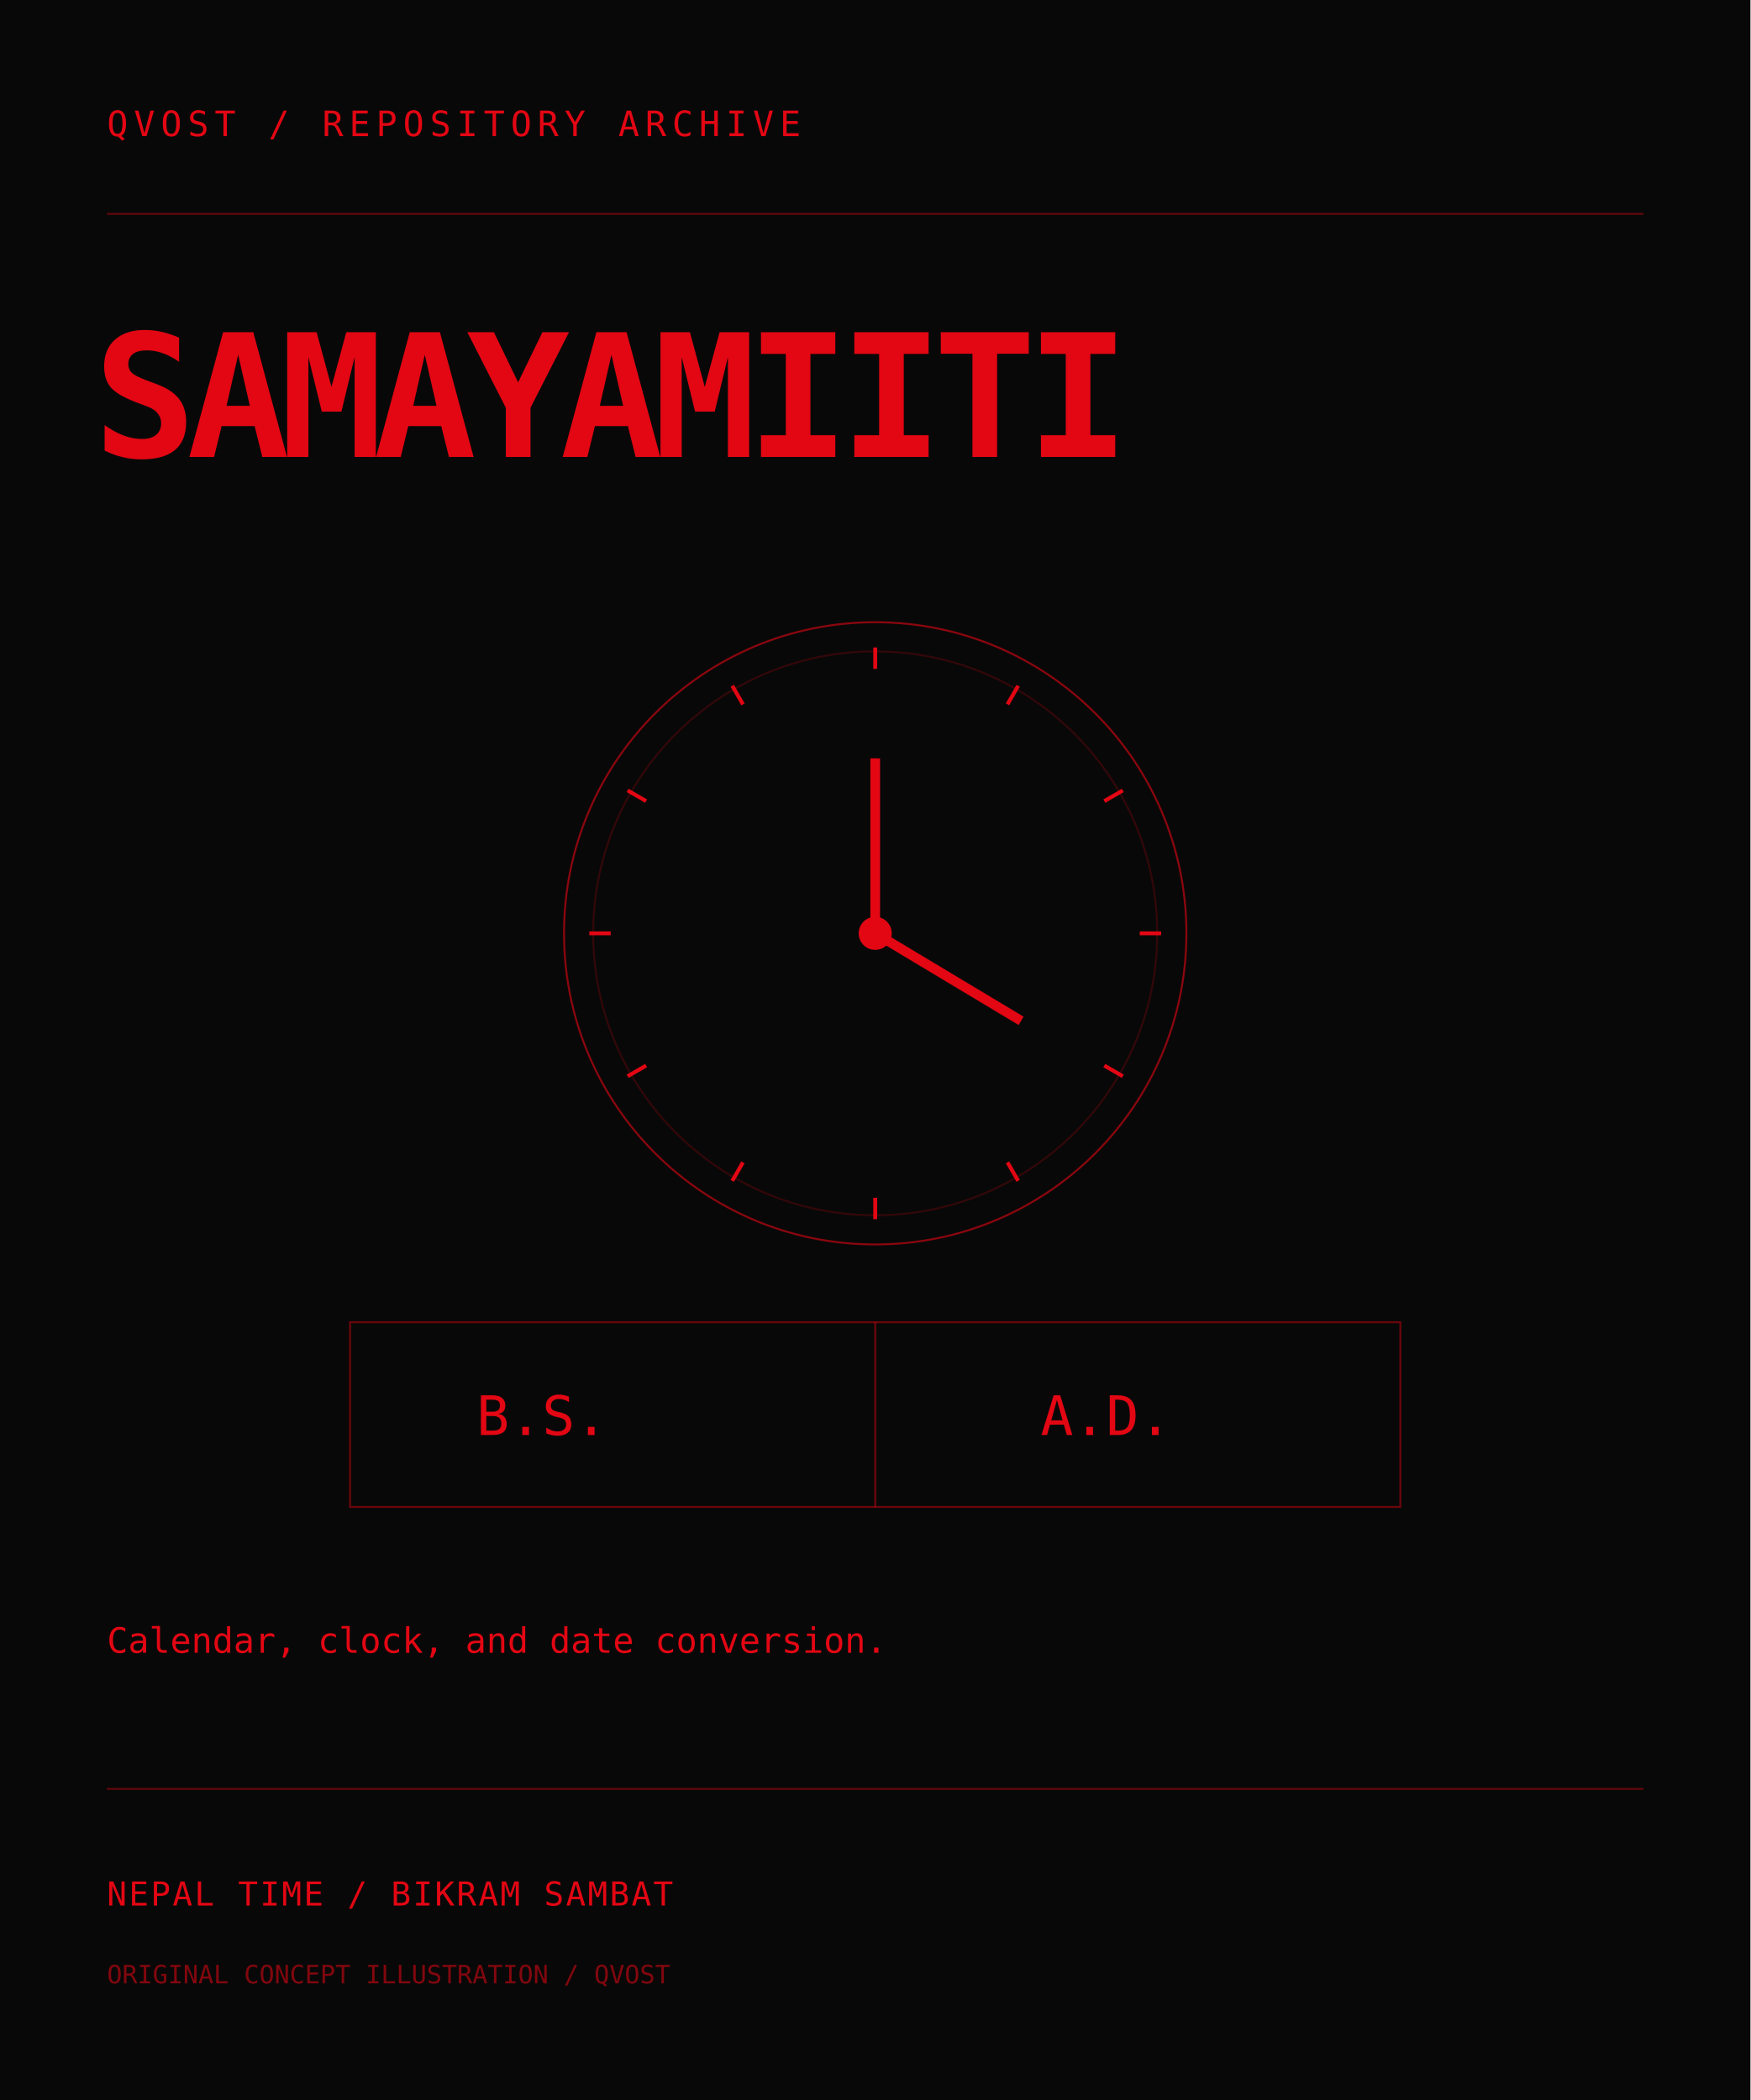
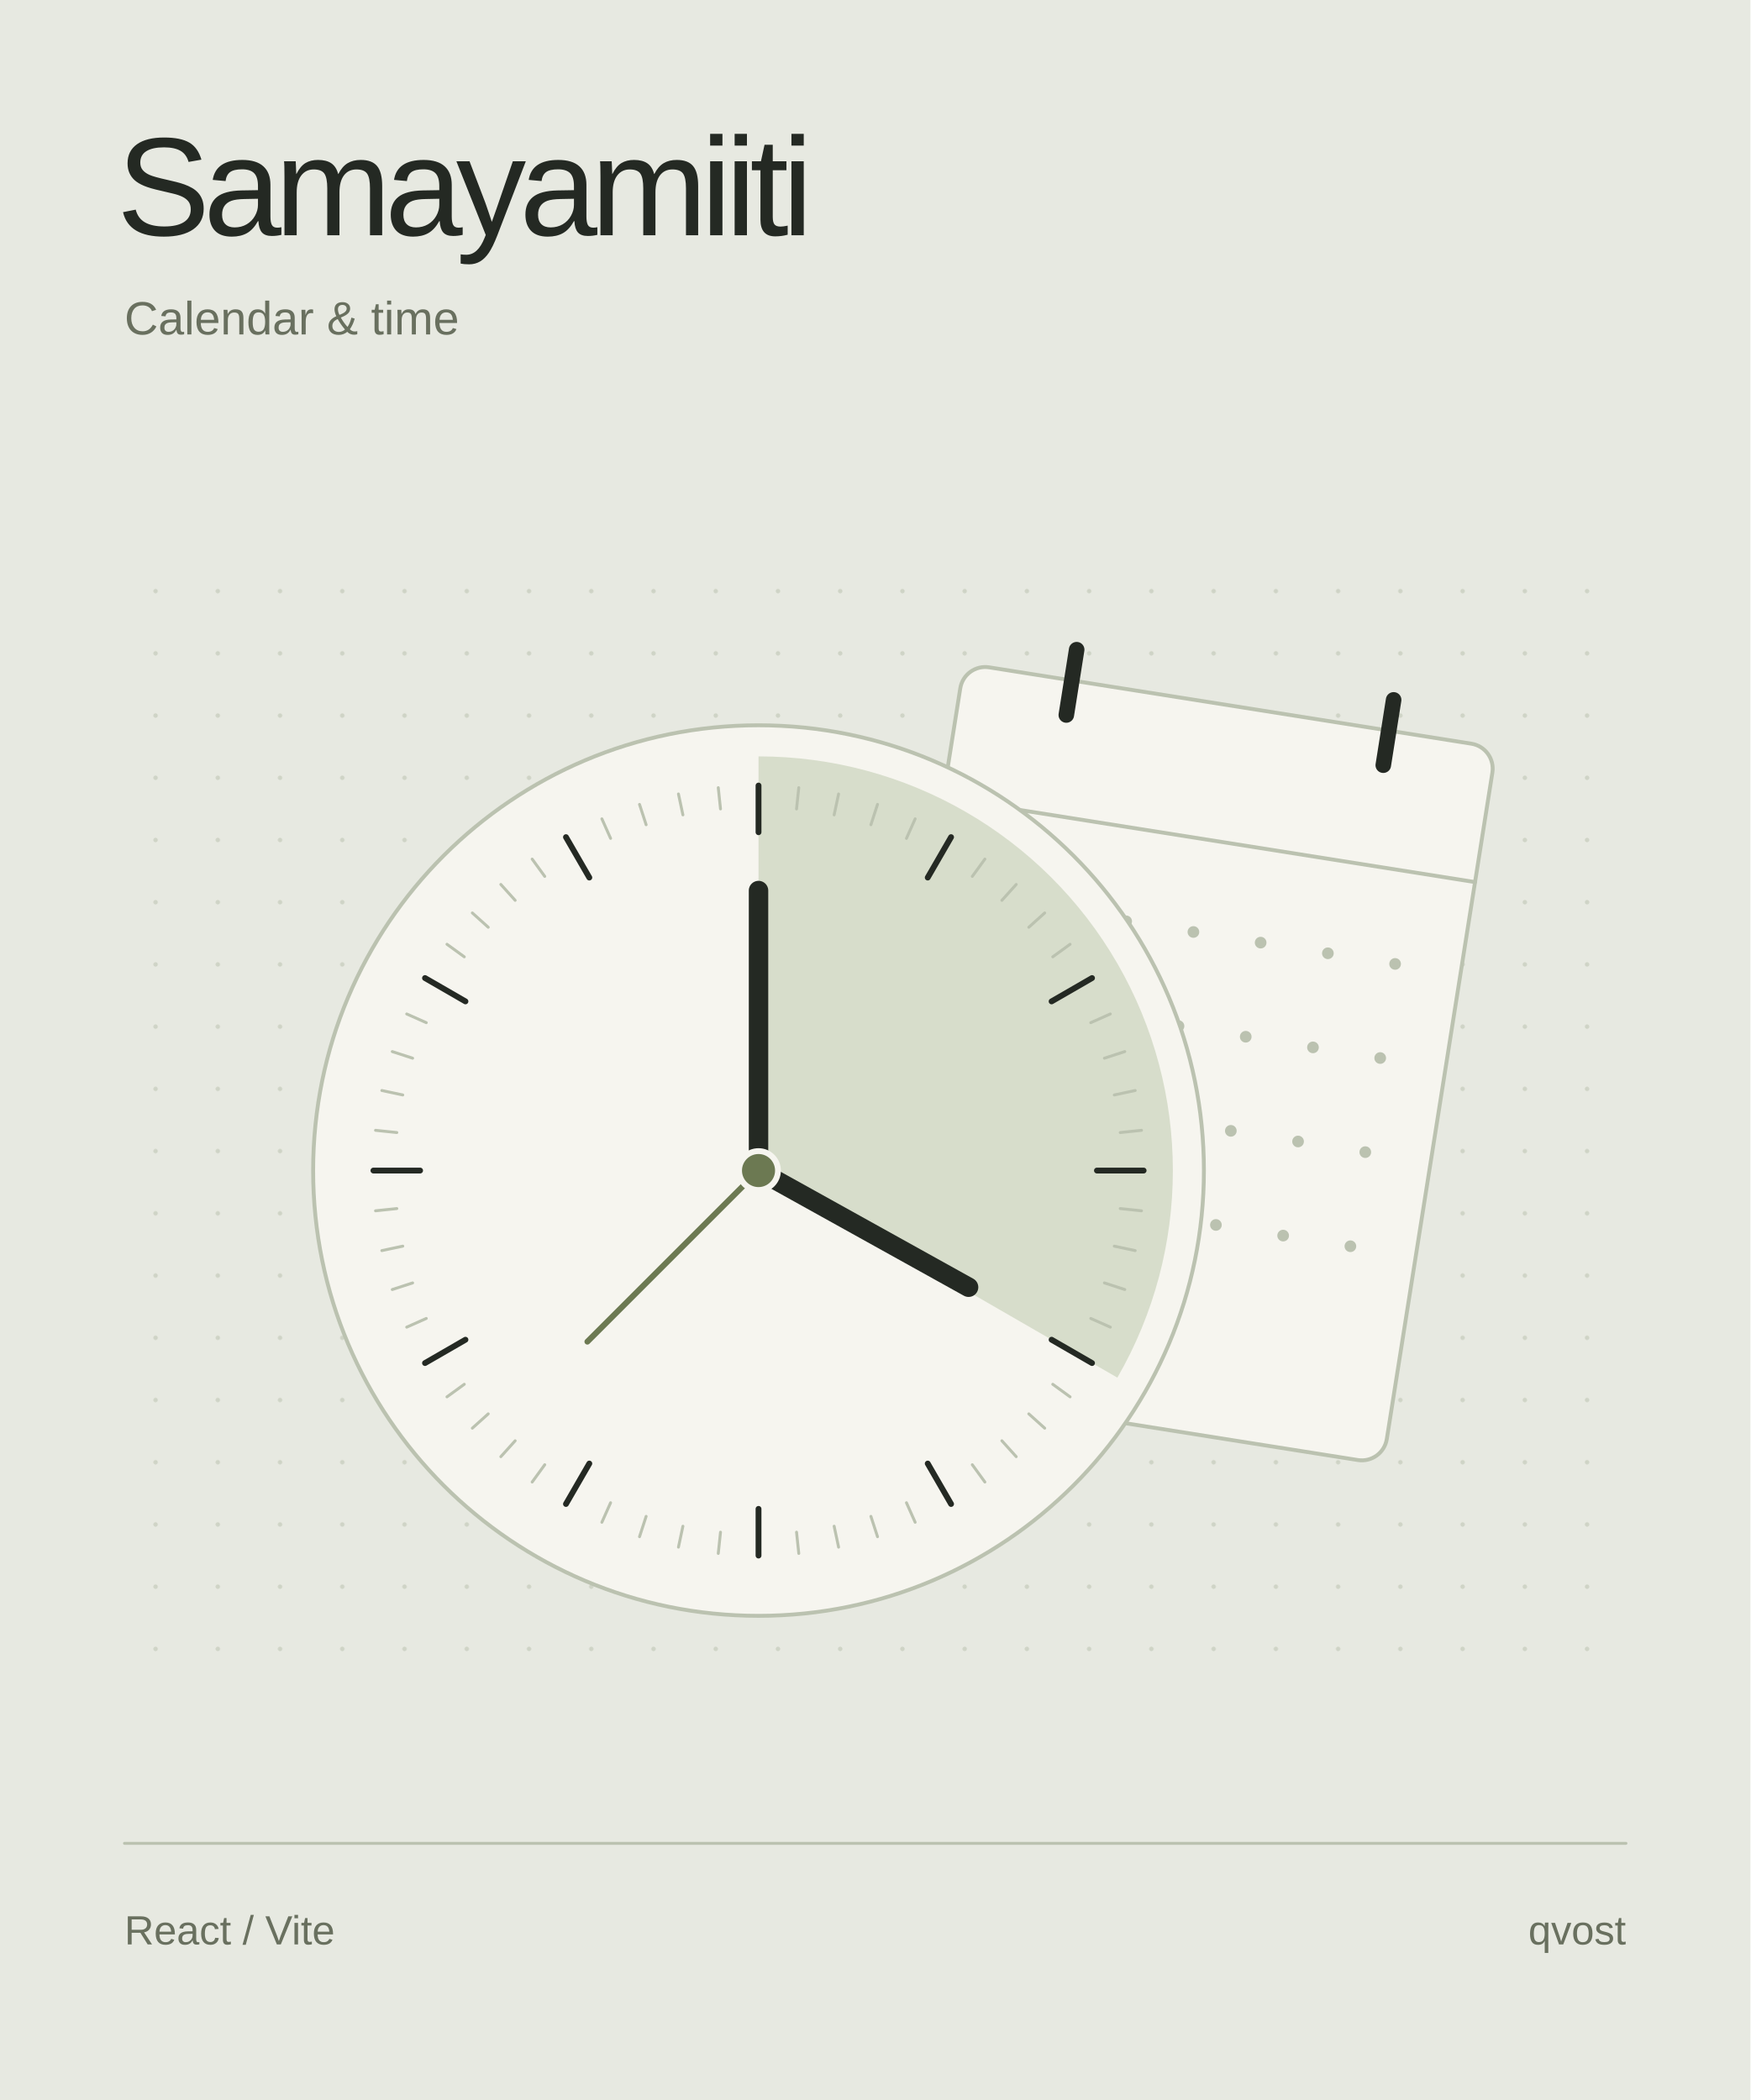
- <svg xmlns="http://www.w3.org/2000/svg" width="900" height="1080" viewBox="0 0 900 1080" role="img" aria-labelledby="title description">
-   <rect width="900" height="1080" fill="#080808" />
-   <g fill="#e30613" font-family="monospace">
-     <path d="M55 110H845M55 920H845" fill="none" stroke="#e30613" stroke-opacity=".4" />
-     <text x="55" y="70" font-size="18" letter-spacing="3">QVOST / REPOSITORY ARCHIVE</text>
-     <text x="48" y="235" font-size="88" font-weight="700" letter-spacing="-5">SAMAYAMIITI</text>
-     <g fill="none" stroke="#e30613">
-       <circle cx="450" cy="480" r="160" stroke-opacity=".6" />
-       <circle cx="450" cy="480" r="145" stroke-opacity=".2" />
-       <path d="M450.00 344.00L450.00 333.00" stroke-width="2" />
-       <path d="M518.00 362.22L523.50 352.69" stroke-width="2" />
-       <path d="M567.78 412.00L577.31 406.50" stroke-width="2" />
-       <path d="M586.00 480.00L597.00 480.00" stroke-width="2" />
-       <path d="M567.78 548.00L577.31 553.50" stroke-width="2" />
-       <path d="M518.00 597.78L523.50 607.31" stroke-width="2" />
-       <path d="M450.00 616.00L450.00 627.00" stroke-width="2" />
-       <path d="M382.00 597.78L376.50 607.31" stroke-width="2" />
-       <path d="M332.22 548.00L322.69 553.50" stroke-width="2" />
-       <path d="M314.00 480.00L303.00 480.00" stroke-width="2" />
-       <path d="M332.22 412.00L322.69 406.50" stroke-width="2" />
-       <path d="M382.00 362.22L376.50 352.69" stroke-width="2" />
-       <path d="M450 480V390M450 480l75 45" stroke-width="5" />
-       <circle cx="450" cy="480" r="8" fill="#e30613" />
-       <rect x="180" y="680" width="540" height="95" stroke-opacity=".45" />
-       <path d="M450 680v95" stroke-opacity=".45" />
-     </g>
-     <text x="245" y="738" font-size="28">B.S.</text>
-     <text x="535" y="738" font-size="28">A.D.</text>
-     <text x="55" y="850" font-size="18">Calendar, clock, and date conversion.</text>
-     <text x="55" y="980" font-size="17" letter-spacing="1">NEPAL TIME / BIKRAM SAMBAT</text>
-     <text x="55" y="1020" font-size="13" opacity=".55">ORIGINAL CONCEPT ILLUSTRATION / QVOST</text>
+ <svg xmlns="http://www.w3.org/2000/svg" width="900" height="1080" viewBox="0 0 900 1080" role="img" aria-labelledby="title desc">
+   <defs>
+     <pattern id="dot-grid" width="32" height="32" patternUnits="userSpaceOnUse">
+       <circle cx="16" cy="16" r="1.15" fill="#bbc2b0" opacity=".55" />
+     </pattern>
+   </defs>
+   <rect width="900" height="1080" fill="#e7e9e1" />
+   <rect x="54" y="274" width="792" height="590" fill="url(#dot-grid)" />
+   <text x="60" y="121" fill="#242923" font-family="Arial, Helvetica, sans-serif" font-size="72" letter-spacing="-3.4">Samayamiiti</text>
+   <text x="64" y="172" fill="#69705f" font-family="Arial, Helvetica, sans-serif" font-size="24">Calendar &amp; time</text>
+   <g transform="rotate(9 600 546)">
+     <rect x="465" y="360" width="277" height="373" rx="13" fill="#f6f5ef" stroke="#bbc2b0" stroke-width="2" />
+     <path d="M465 430h277" fill="none" stroke="#bbc2b0" stroke-width="2" stroke-linecap="round" stroke-linejoin="round" />
+     <path d="M521 344v34M686 344v34" fill="none" stroke="#242923" stroke-width="8" stroke-linecap="round" stroke-linejoin="round" />
+     <circle cx="498" cy="478" r="3" fill="#bbc2b0" stroke="none" stroke-width="2" />
+     <circle cx="533" cy="478" r="3" fill="#bbc2b0" stroke="none" stroke-width="2" />
+     <circle cx="568" cy="478" r="3" fill="#bbc2b0" stroke="none" stroke-width="2" />
+     <circle cx="603" cy="478" r="3" fill="#bbc2b0" stroke="none" stroke-width="2" />
+     <circle cx="638" cy="478" r="3" fill="#bbc2b0" stroke="none" stroke-width="2" />
+     <circle cx="673" cy="478" r="3" fill="#bbc2b0" stroke="none" stroke-width="2" />
+     <circle cx="708" cy="478" r="3" fill="#bbc2b0" stroke="none" stroke-width="2" />
+     <circle cx="498" cy="527" r="3" fill="#bbc2b0" stroke="none" stroke-width="2" />
+     <circle cx="533" cy="527" r="3" fill="#bbc2b0" stroke="none" stroke-width="2" />
+     <circle cx="568" cy="527" r="3" fill="#bbc2b0" stroke="none" stroke-width="2" />
+     <circle cx="603" cy="527" r="3" fill="#bbc2b0" stroke="none" stroke-width="2" />
+     <circle cx="638" cy="527" r="3" fill="#bbc2b0" stroke="none" stroke-width="2" />
+     <circle cx="673" cy="527" r="3" fill="#bbc2b0" stroke="none" stroke-width="2" />
+     <circle cx="708" cy="527" r="3" fill="#bbc2b0" stroke="none" stroke-width="2" />
+     <circle cx="498" cy="576" r="3" fill="#bbc2b0" stroke="none" stroke-width="2" />
+     <circle cx="533" cy="576" r="3" fill="#bbc2b0" stroke="none" stroke-width="2" />
+     <circle cx="568" cy="576" r="3" fill="#bbc2b0" stroke="none" stroke-width="2" />
+     <rect x="591" y="563" width="26" height="26" rx="5" fill="#6c7952" stroke="none" stroke-width="2" />
+     <circle cx="638" cy="576" r="3" fill="#bbc2b0" stroke="none" stroke-width="2" />
+     <circle cx="673" cy="576" r="3" fill="#bbc2b0" stroke="none" stroke-width="2" />
+     <circle cx="708" cy="576" r="3" fill="#bbc2b0" stroke="none" stroke-width="2" />
+     <circle cx="498" cy="625" r="3" fill="#bbc2b0" stroke="none" stroke-width="2" />
+     <circle cx="533" cy="625" r="3" fill="#bbc2b0" stroke="none" stroke-width="2" />
+     <circle cx="568" cy="625" r="3" fill="#bbc2b0" stroke="none" stroke-width="2" />
+     <circle cx="603" cy="625" r="3" fill="#bbc2b0" stroke="none" stroke-width="2" />
+     <circle cx="638" cy="625" r="3" fill="#bbc2b0" stroke="none" stroke-width="2" />
+     <circle cx="673" cy="625" r="3" fill="#bbc2b0" stroke="none" stroke-width="2" />
+     <circle cx="708" cy="625" r="3" fill="#bbc2b0" stroke="none" stroke-width="2" />
  </g>
+   <circle cx="390" cy="602" r="229" fill="#f6f5ef" stroke="#bbc2b0" stroke-width="2" />
+   <path d="M390 602V389A213 213 0 0 1 574.5 708.5Z" fill="#d7ddcb" />
+   <path d="M390 428L390 404" fill="none" stroke="#242923" stroke-width="3" stroke-linecap="round" stroke-linejoin="round" />
+   <path d="M409.547 416.024L410.697 405.085" fill="none" stroke="#bbc2b0" stroke-width="1.5" stroke-linecap="round" stroke-linejoin="round" />
+   <path d="M428.879 419.086L431.167 408.327" fill="none" stroke="#bbc2b0" stroke-width="1.5" stroke-linecap="round" stroke-linejoin="round" />
+   <path d="M447.786 424.152L451.185 413.691" fill="none" stroke="#bbc2b0" stroke-width="1.5" stroke-linecap="round" stroke-linejoin="round" />
+   <path d="M466.06 431.167L470.534 421.118" fill="none" stroke="#bbc2b0" stroke-width="1.5" stroke-linecap="round" stroke-linejoin="round" />
+   <path d="M477 451.312L489 430.527" fill="none" stroke="#242923" stroke-width="3" stroke-linecap="round" stroke-linejoin="round" />
+   <path d="M499.916 450.714L506.381 441.815" fill="none" stroke="#bbc2b0" stroke-width="1.5" stroke-linecap="round" stroke-linejoin="round" />
+   <path d="M515.127 463.032L522.488 454.857" fill="none" stroke="#bbc2b0" stroke-width="1.5" stroke-linecap="round" stroke-linejoin="round" />
+   <path d="M528.968 476.873L537.143 469.512" fill="none" stroke="#bbc2b0" stroke-width="1.5" stroke-linecap="round" stroke-linejoin="round" />
+   <path d="M541.286 492.084L550.185 485.619" fill="none" stroke="#bbc2b0" stroke-width="1.5" stroke-linecap="round" stroke-linejoin="round" />
+   <path d="M540.688 515L561.473 503" fill="none" stroke="#242923" stroke-width="3" stroke-linecap="round" stroke-linejoin="round" />
+   <path d="M560.833 525.94L570.882 521.466" fill="none" stroke="#bbc2b0" stroke-width="1.5" stroke-linecap="round" stroke-linejoin="round" />
+   <path d="M567.848 544.214L578.309 540.815" fill="none" stroke="#bbc2b0" stroke-width="1.5" stroke-linecap="round" stroke-linejoin="round" />
+   <path d="M572.914 563.121L583.673 560.833" fill="none" stroke="#bbc2b0" stroke-width="1.5" stroke-linecap="round" stroke-linejoin="round" />
+   <path d="M575.976 582.453L586.915 581.303" fill="none" stroke="#bbc2b0" stroke-width="1.5" stroke-linecap="round" stroke-linejoin="round" />
+   <path d="M564 602L588 602" fill="none" stroke="#242923" stroke-width="3" stroke-linecap="round" stroke-linejoin="round" />
+   <path d="M575.976 621.547L586.915 622.697" fill="none" stroke="#bbc2b0" stroke-width="1.5" stroke-linecap="round" stroke-linejoin="round" />
+   <path d="M572.914 640.879L583.673 643.167" fill="none" stroke="#bbc2b0" stroke-width="1.5" stroke-linecap="round" stroke-linejoin="round" />
+   <path d="M567.848 659.786L578.309 663.185" fill="none" stroke="#bbc2b0" stroke-width="1.5" stroke-linecap="round" stroke-linejoin="round" />
+   <path d="M560.833 678.06L570.882 682.534" fill="none" stroke="#bbc2b0" stroke-width="1.5" stroke-linecap="round" stroke-linejoin="round" />
+   <path d="M540.688 689L561.473 701" fill="none" stroke="#242923" stroke-width="3" stroke-linecap="round" stroke-linejoin="round" />
+   <path d="M541.286 711.916L550.185 718.381" fill="none" stroke="#bbc2b0" stroke-width="1.5" stroke-linecap="round" stroke-linejoin="round" />
+   <path d="M528.968 727.127L537.143 734.488" fill="none" stroke="#bbc2b0" stroke-width="1.5" stroke-linecap="round" stroke-linejoin="round" />
+   <path d="M515.127 740.968L522.488 749.143" fill="none" stroke="#bbc2b0" stroke-width="1.5" stroke-linecap="round" stroke-linejoin="round" />
+   <path d="M499.916 753.286L506.381 762.185" fill="none" stroke="#bbc2b0" stroke-width="1.5" stroke-linecap="round" stroke-linejoin="round" />
+   <path d="M477 752.688L489 773.473" fill="none" stroke="#242923" stroke-width="3" stroke-linecap="round" stroke-linejoin="round" />
+   <path d="M466.06 772.833L470.534 782.882" fill="none" stroke="#bbc2b0" stroke-width="1.5" stroke-linecap="round" stroke-linejoin="round" />
+   <path d="M447.786 779.848L451.185 790.309" fill="none" stroke="#bbc2b0" stroke-width="1.5" stroke-linecap="round" stroke-linejoin="round" />
+   <path d="M428.879 784.914L431.167 795.673" fill="none" stroke="#bbc2b0" stroke-width="1.5" stroke-linecap="round" stroke-linejoin="round" />
+   <path d="M409.547 787.976L410.697 798.915" fill="none" stroke="#bbc2b0" stroke-width="1.5" stroke-linecap="round" stroke-linejoin="round" />
+   <path d="M390 776L390 800" fill="none" stroke="#242923" stroke-width="3" stroke-linecap="round" stroke-linejoin="round" />
+   <path d="M370.453 787.976L369.303 798.915" fill="none" stroke="#bbc2b0" stroke-width="1.5" stroke-linecap="round" stroke-linejoin="round" />
+   <path d="M351.121 784.914L348.833 795.673" fill="none" stroke="#bbc2b0" stroke-width="1.5" stroke-linecap="round" stroke-linejoin="round" />
+   <path d="M332.214 779.848L328.815 790.309" fill="none" stroke="#bbc2b0" stroke-width="1.5" stroke-linecap="round" stroke-linejoin="round" />
+   <path d="M313.94 772.833L309.466 782.882" fill="none" stroke="#bbc2b0" stroke-width="1.5" stroke-linecap="round" stroke-linejoin="round" />
+   <path d="M303 752.688L291 773.473" fill="none" stroke="#242923" stroke-width="3" stroke-linecap="round" stroke-linejoin="round" />
+   <path d="M280.084 753.286L273.619 762.185" fill="none" stroke="#bbc2b0" stroke-width="1.5" stroke-linecap="round" stroke-linejoin="round" />
+   <path d="M264.873 740.968L257.512 749.143" fill="none" stroke="#bbc2b0" stroke-width="1.5" stroke-linecap="round" stroke-linejoin="round" />
+   <path d="M251.032 727.127L242.857 734.488" fill="none" stroke="#bbc2b0" stroke-width="1.5" stroke-linecap="round" stroke-linejoin="round" />
+   <path d="M238.714 711.916L229.815 718.381" fill="none" stroke="#bbc2b0" stroke-width="1.5" stroke-linecap="round" stroke-linejoin="round" />
+   <path d="M239.312 689L218.527 701" fill="none" stroke="#242923" stroke-width="3" stroke-linecap="round" stroke-linejoin="round" />
+   <path d="M219.167 678.06L209.118 682.534" fill="none" stroke="#bbc2b0" stroke-width="1.5" stroke-linecap="round" stroke-linejoin="round" />
+   <path d="M212.152 659.786L201.691 663.185" fill="none" stroke="#bbc2b0" stroke-width="1.5" stroke-linecap="round" stroke-linejoin="round" />
+   <path d="M207.086 640.879L196.327 643.167" fill="none" stroke="#bbc2b0" stroke-width="1.5" stroke-linecap="round" stroke-linejoin="round" />
+   <path d="M204.024 621.547L193.085 622.697" fill="none" stroke="#bbc2b0" stroke-width="1.5" stroke-linecap="round" stroke-linejoin="round" />
+   <path d="M216 602L192 602" fill="none" stroke="#242923" stroke-width="3" stroke-linecap="round" stroke-linejoin="round" />
+   <path d="M204.024 582.453L193.085 581.303" fill="none" stroke="#bbc2b0" stroke-width="1.5" stroke-linecap="round" stroke-linejoin="round" />
+   <path d="M207.086 563.121L196.327 560.833" fill="none" stroke="#bbc2b0" stroke-width="1.5" stroke-linecap="round" stroke-linejoin="round" />
+   <path d="M212.152 544.214L201.691 540.815" fill="none" stroke="#bbc2b0" stroke-width="1.5" stroke-linecap="round" stroke-linejoin="round" />
+   <path d="M219.167 525.94L209.118 521.466" fill="none" stroke="#bbc2b0" stroke-width="1.5" stroke-linecap="round" stroke-linejoin="round" />
+   <path d="M239.312 515L218.527 503" fill="none" stroke="#242923" stroke-width="3" stroke-linecap="round" stroke-linejoin="round" />
+   <path d="M238.714 492.084L229.815 485.619" fill="none" stroke="#bbc2b0" stroke-width="1.5" stroke-linecap="round" stroke-linejoin="round" />
+   <path d="M251.032 476.873L242.857 469.512" fill="none" stroke="#bbc2b0" stroke-width="1.5" stroke-linecap="round" stroke-linejoin="round" />
+   <path d="M264.873 463.032L257.512 454.857" fill="none" stroke="#bbc2b0" stroke-width="1.5" stroke-linecap="round" stroke-linejoin="round" />
+   <path d="M280.084 450.714L273.619 441.815" fill="none" stroke="#bbc2b0" stroke-width="1.5" stroke-linecap="round" stroke-linejoin="round" />
+   <path d="M303 451.312L291 430.527" fill="none" stroke="#242923" stroke-width="3" stroke-linecap="round" stroke-linejoin="round" />
+   <path d="M313.94 431.167L309.466 421.118" fill="none" stroke="#bbc2b0" stroke-width="1.5" stroke-linecap="round" stroke-linejoin="round" />
+   <path d="M332.214 424.152L328.815 413.691" fill="none" stroke="#bbc2b0" stroke-width="1.5" stroke-linecap="round" stroke-linejoin="round" />
+   <path d="M351.121 419.086L348.833 408.327" fill="none" stroke="#bbc2b0" stroke-width="1.5" stroke-linecap="round" stroke-linejoin="round" />
+   <path d="M370.453 416.024L369.303 405.085" fill="none" stroke="#bbc2b0" stroke-width="1.5" stroke-linecap="round" stroke-linejoin="round" />
+   <path d="M390 458v144l108 60" fill="none" stroke="#242923" stroke-width="10" stroke-linecap="round" stroke-linejoin="round" />
+   <path d="M390 602 302 690" fill="none" stroke="#6c7952" stroke-width="3" stroke-linecap="round" stroke-linejoin="round" />
+   <circle cx="390" cy="602" r="10" fill="#6c7952" stroke="#f6f5ef" stroke-width="3" />
+   <path d="M64 948H836" fill="none" stroke="#bbc2b0" stroke-width="1.5" stroke-linecap="round" stroke-linejoin="round" />
+   <text x="64" y="1000" fill="#69705f" font-family="Arial, Helvetica, sans-serif" font-size="21">React / Vite</text>
+   <text x="836" y="1000" fill="#69705f" font-family="Arial, Helvetica, sans-serif" font-size="21" text-anchor="end">qvost</text>
</svg>
